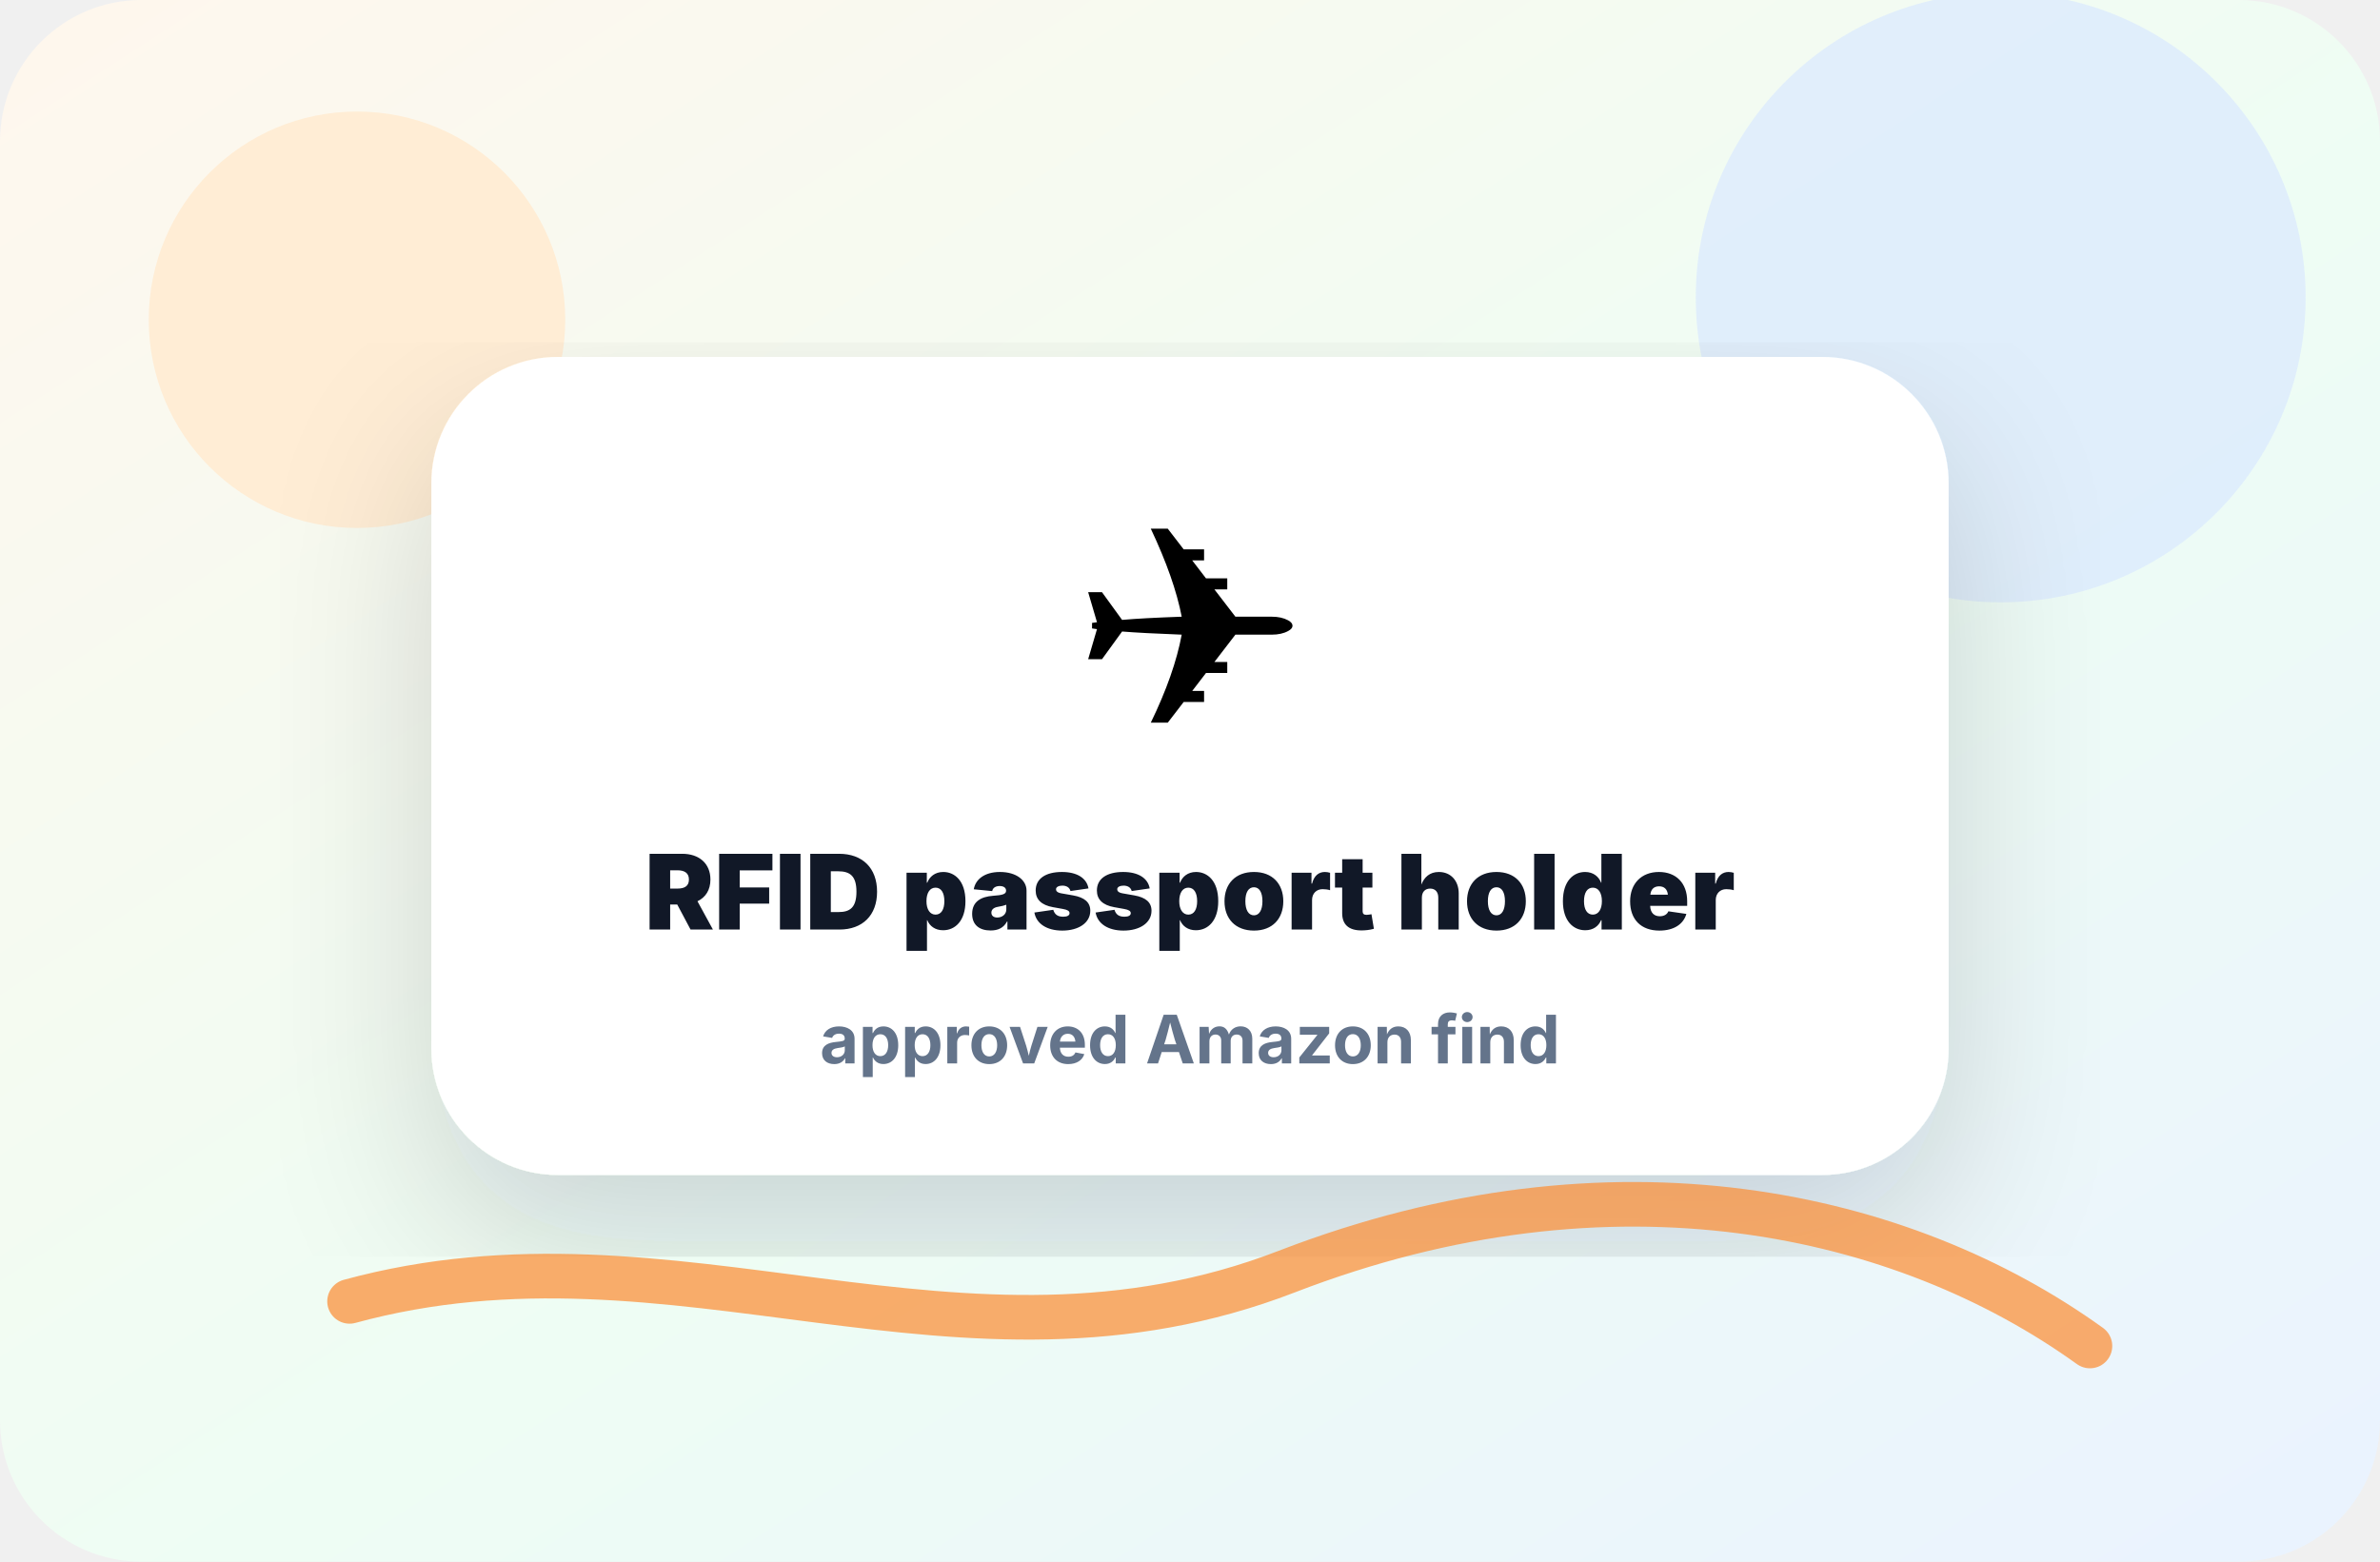
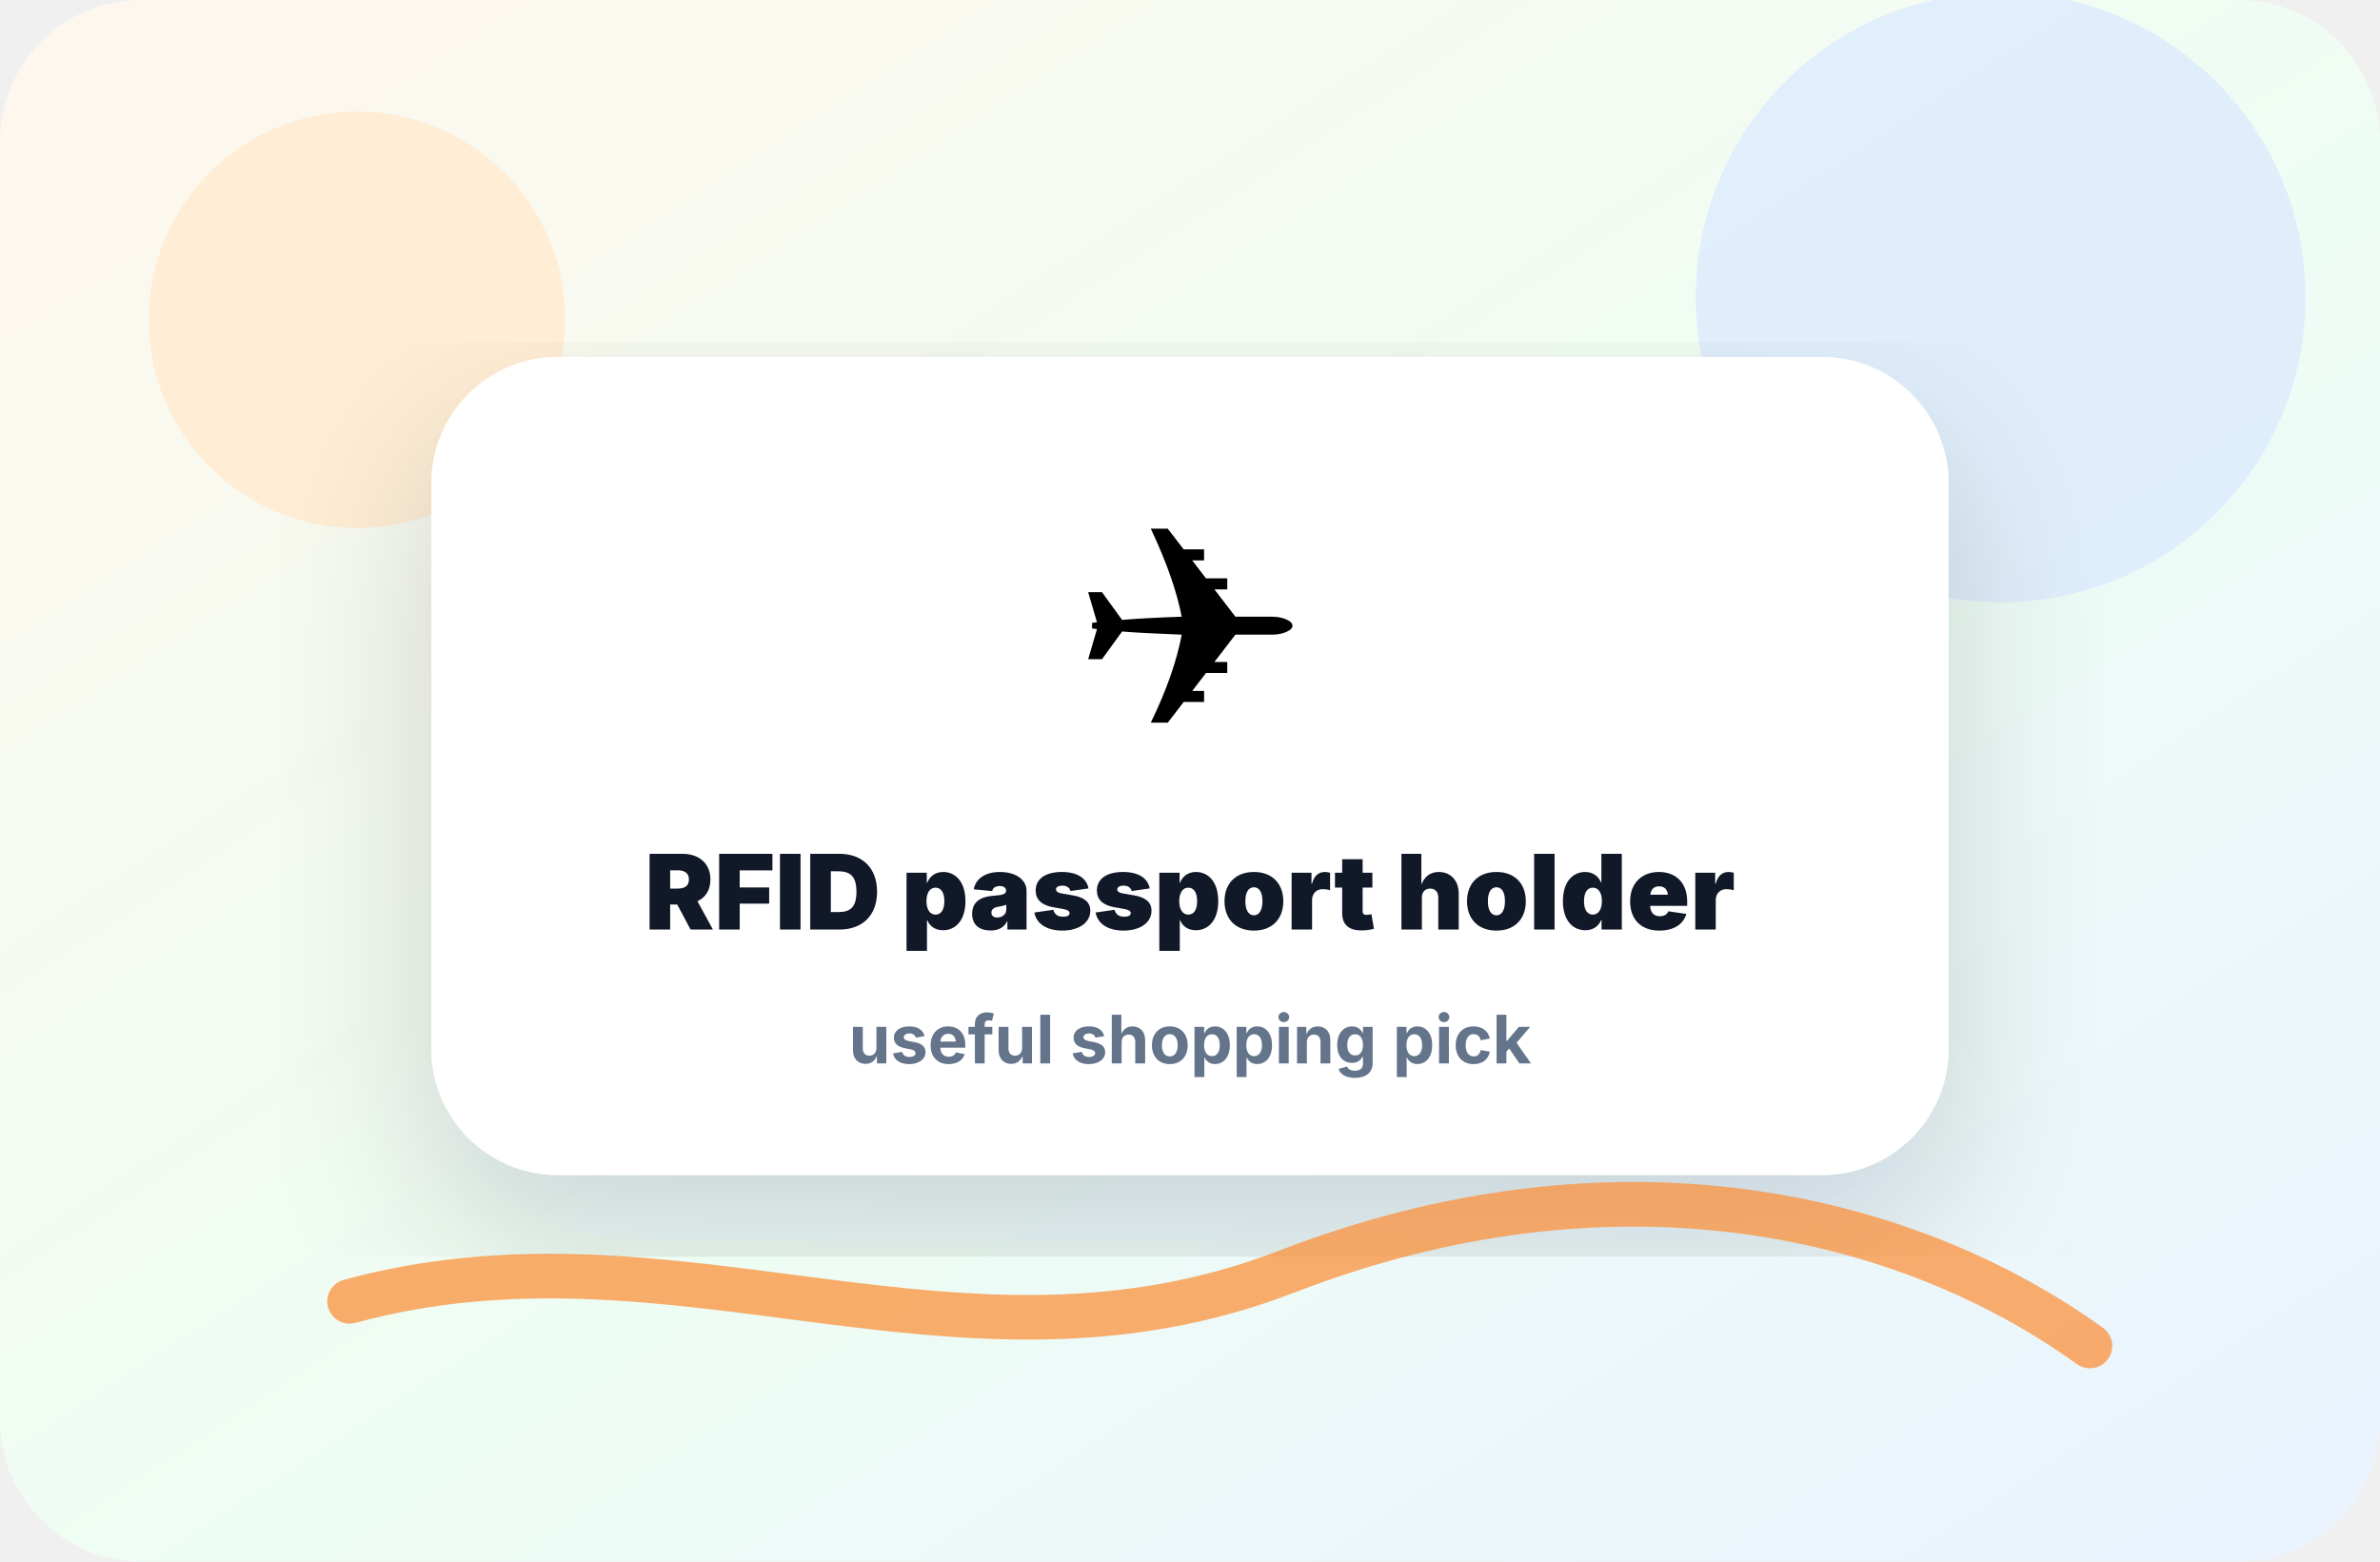
<svg xmlns="http://www.w3.org/2000/svg" viewBox="0 0 640 420" role="img" aria-label="RFID passport holder illustration">
  <defs>
    <linearGradient id="bg" x1="0" y1="0" x2="1" y2="1">
      <stop stop-color="#fff7ed" />
      <stop offset="0.55" stop-color="#eefdf4" />
      <stop offset="1" stop-color="#eaf2ff" />
    </linearGradient>
    <filter id="shadow">
      <feDropShadow dx="0" dy="18" stdDeviation="22" flood-color="#111827" flood-opacity=".16" />
    </filter>
  </defs>
  <rect width="640" height="420" rx="38" fill="url(#bg)" />
  <circle cx="96" cy="86" r="56" fill="#ffedd5" />
  <circle cx="538" cy="80" r="82" fill="#dbeafe" opacity=".75" />
  <rect x="116" y="96" width="408" height="220" rx="34" fill="#ffffff" filter="url(#shadow)" />
  <text x="320" y="196" text-anchor="middle" font-size="76">✈️</text>
  <text x="320" y="250" text-anchor="middle" font-family="Inter,Arial" font-size="28" font-weight="900" fill="#111827">RFID passport holder</text>
-   <text x="320" y="286" text-anchor="middle" font-family="Inter,Arial" font-size="18" font-weight="700" fill="#64748b">approved Amazon find</text>
+   <text x="320" y="286" text-anchor="middle" font-family="Inter,Arial" font-size="18" font-weight="700" fill="#64748b">useful shopping pick</text>
  <path d="M94 350 C182 326 258 376 346 342 S512 326 562 362" fill="none" stroke="#fb923c" stroke-width="12" stroke-linecap="round" opacity=".75" />
</svg>
